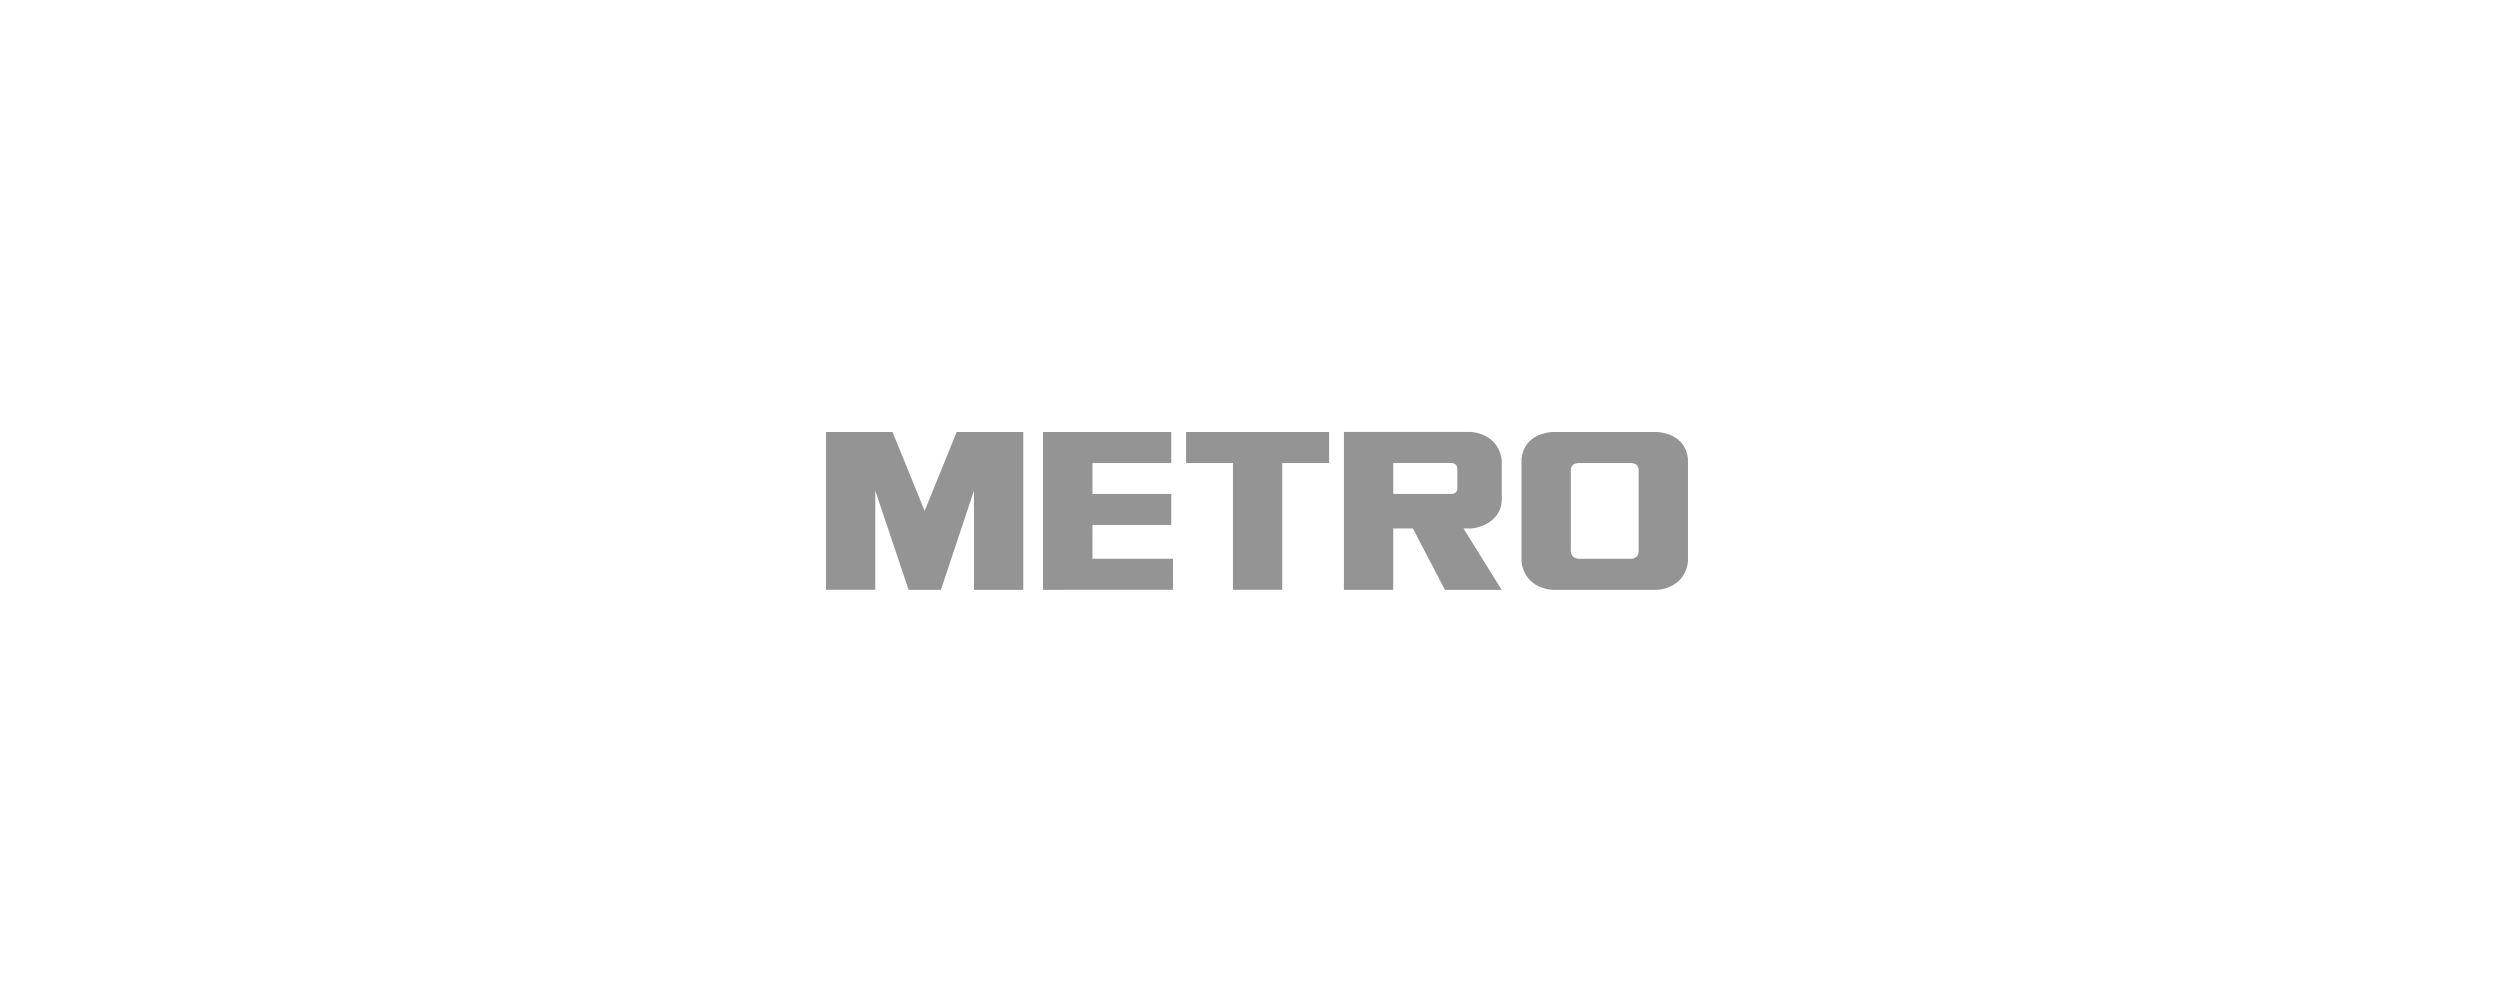
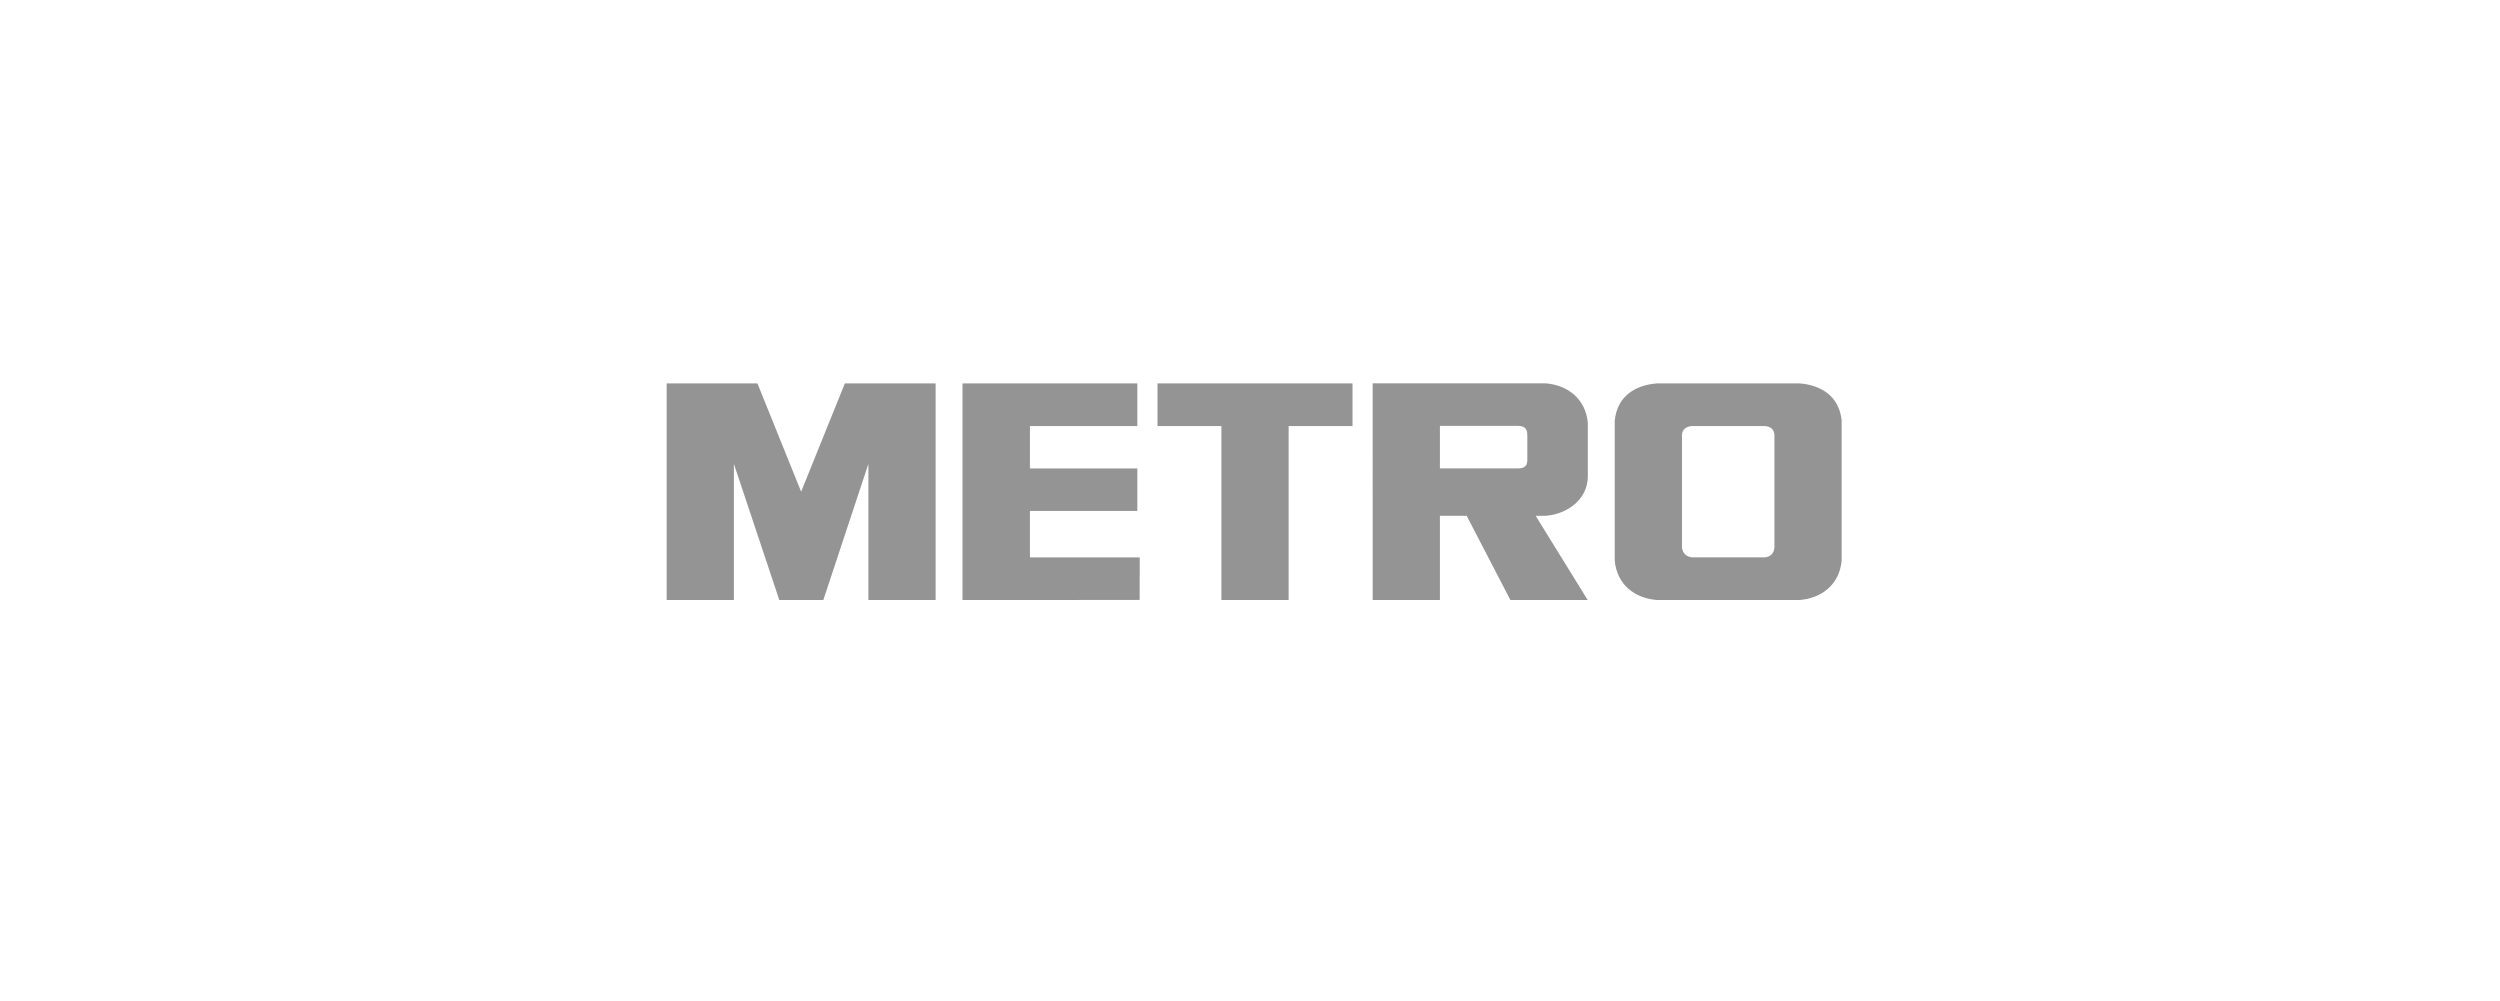
<svg xmlns="http://www.w3.org/2000/svg" width="300" height="120" viewBox="0 0 300 120" fill="none">
-   <path d="M196.638 66.205c-.027.213-.107.774-.837.846h-6.411c-.73-.072-.864-.633-.891-.846v-9.897c.027-.213.128-.667.858-.74h6.447c.73.073.807.527.834.74v9.897Zm2.22-14.366h-12.579c-1.89.153-3.486 1.111-3.699 3.256v12.253c.213 2.144 1.809 3.28 3.699 3.433h12.579c1.89-.153 3.486-1.289 3.7-3.433V55.095c-.214-2.145-1.81-3.103-3.7-3.256Zm-50.906 3.73h-5.624v-3.73h17.166v3.73h-5.623V70.78h-5.919V55.568Zm-7.4 0v-3.73h-15.39v18.942l15.595-.005.006-3.724h-9.667l.001-4.057h9.455v-3.72h-9.455v-3.707h9.455Zm34.333 2.935c0 .41-.102.77-.838.77h-6.857v-3.718h6.866c.835 0 .829.546.829.887v2.061Zm1.639 4.913c1.847-.148 3.688-1.404 3.688-3.469v-4.676c-.214-2.134-1.816-3.287-3.714-3.439H161.27v18.948h5.92v-7.364h2.355l3.848 7.364h6.807l-4.582-7.364h.906Zm-63.615 7.364 3.966-11.898v11.898h5.919V51.839h-7.991l-3.847 9.471-3.848-9.47h-7.99v18.94h5.918V58.884l3.996 11.898h3.877Z" fill="#949494" />
+   <path d="M212.93 65.722c-.036.292-.145 1.06-1.14 1.16h-8.74c-.995-.1-1.176-.868-1.214-1.16V52.14c.037-.293.175-.916 1.17-1.016h8.788c.995.1 1.1.723 1.136 1.016v13.58Zm3.027-19.713h-17.146c-2.577.209-4.753 1.524-5.043 4.467v16.813c.29 2.943 2.466 4.502 5.043 4.711h17.146c2.576-.21 4.751-1.768 5.043-4.71V50.475c-.292-2.943-2.467-4.258-5.043-4.468Zm-69.391 5.116h-7.665v-5.117H162.3v5.117h-7.665V72h-8.069V51.125Zm-10.086 0v-5.117h-20.979V72l21.258-.006.008-5.11h-13.176l.001-5.568h12.888v-5.104h-12.888v-5.087h12.888Zm46.799 4.029c0 .563-.139 1.056-1.142 1.056h-9.348v-5.102h9.36c1.138 0 1.13.75 1.13 1.218v2.828Zm2.235 6.742c2.517-.203 5.026-1.928 5.026-4.76v-6.417c-.292-2.929-2.475-4.51-5.062-4.719H164.72l.001 26h8.068V61.896h3.212L181.245 72h9.279l-6.245-10.104h1.235ZM98.8 72l5.406-16.326V72h8.068V46.008h-10.892l-5.245 12.996-5.245-12.995H80V72h8.069V55.674L93.515 72H98.8Z" fill="#949494" />
</svg>
